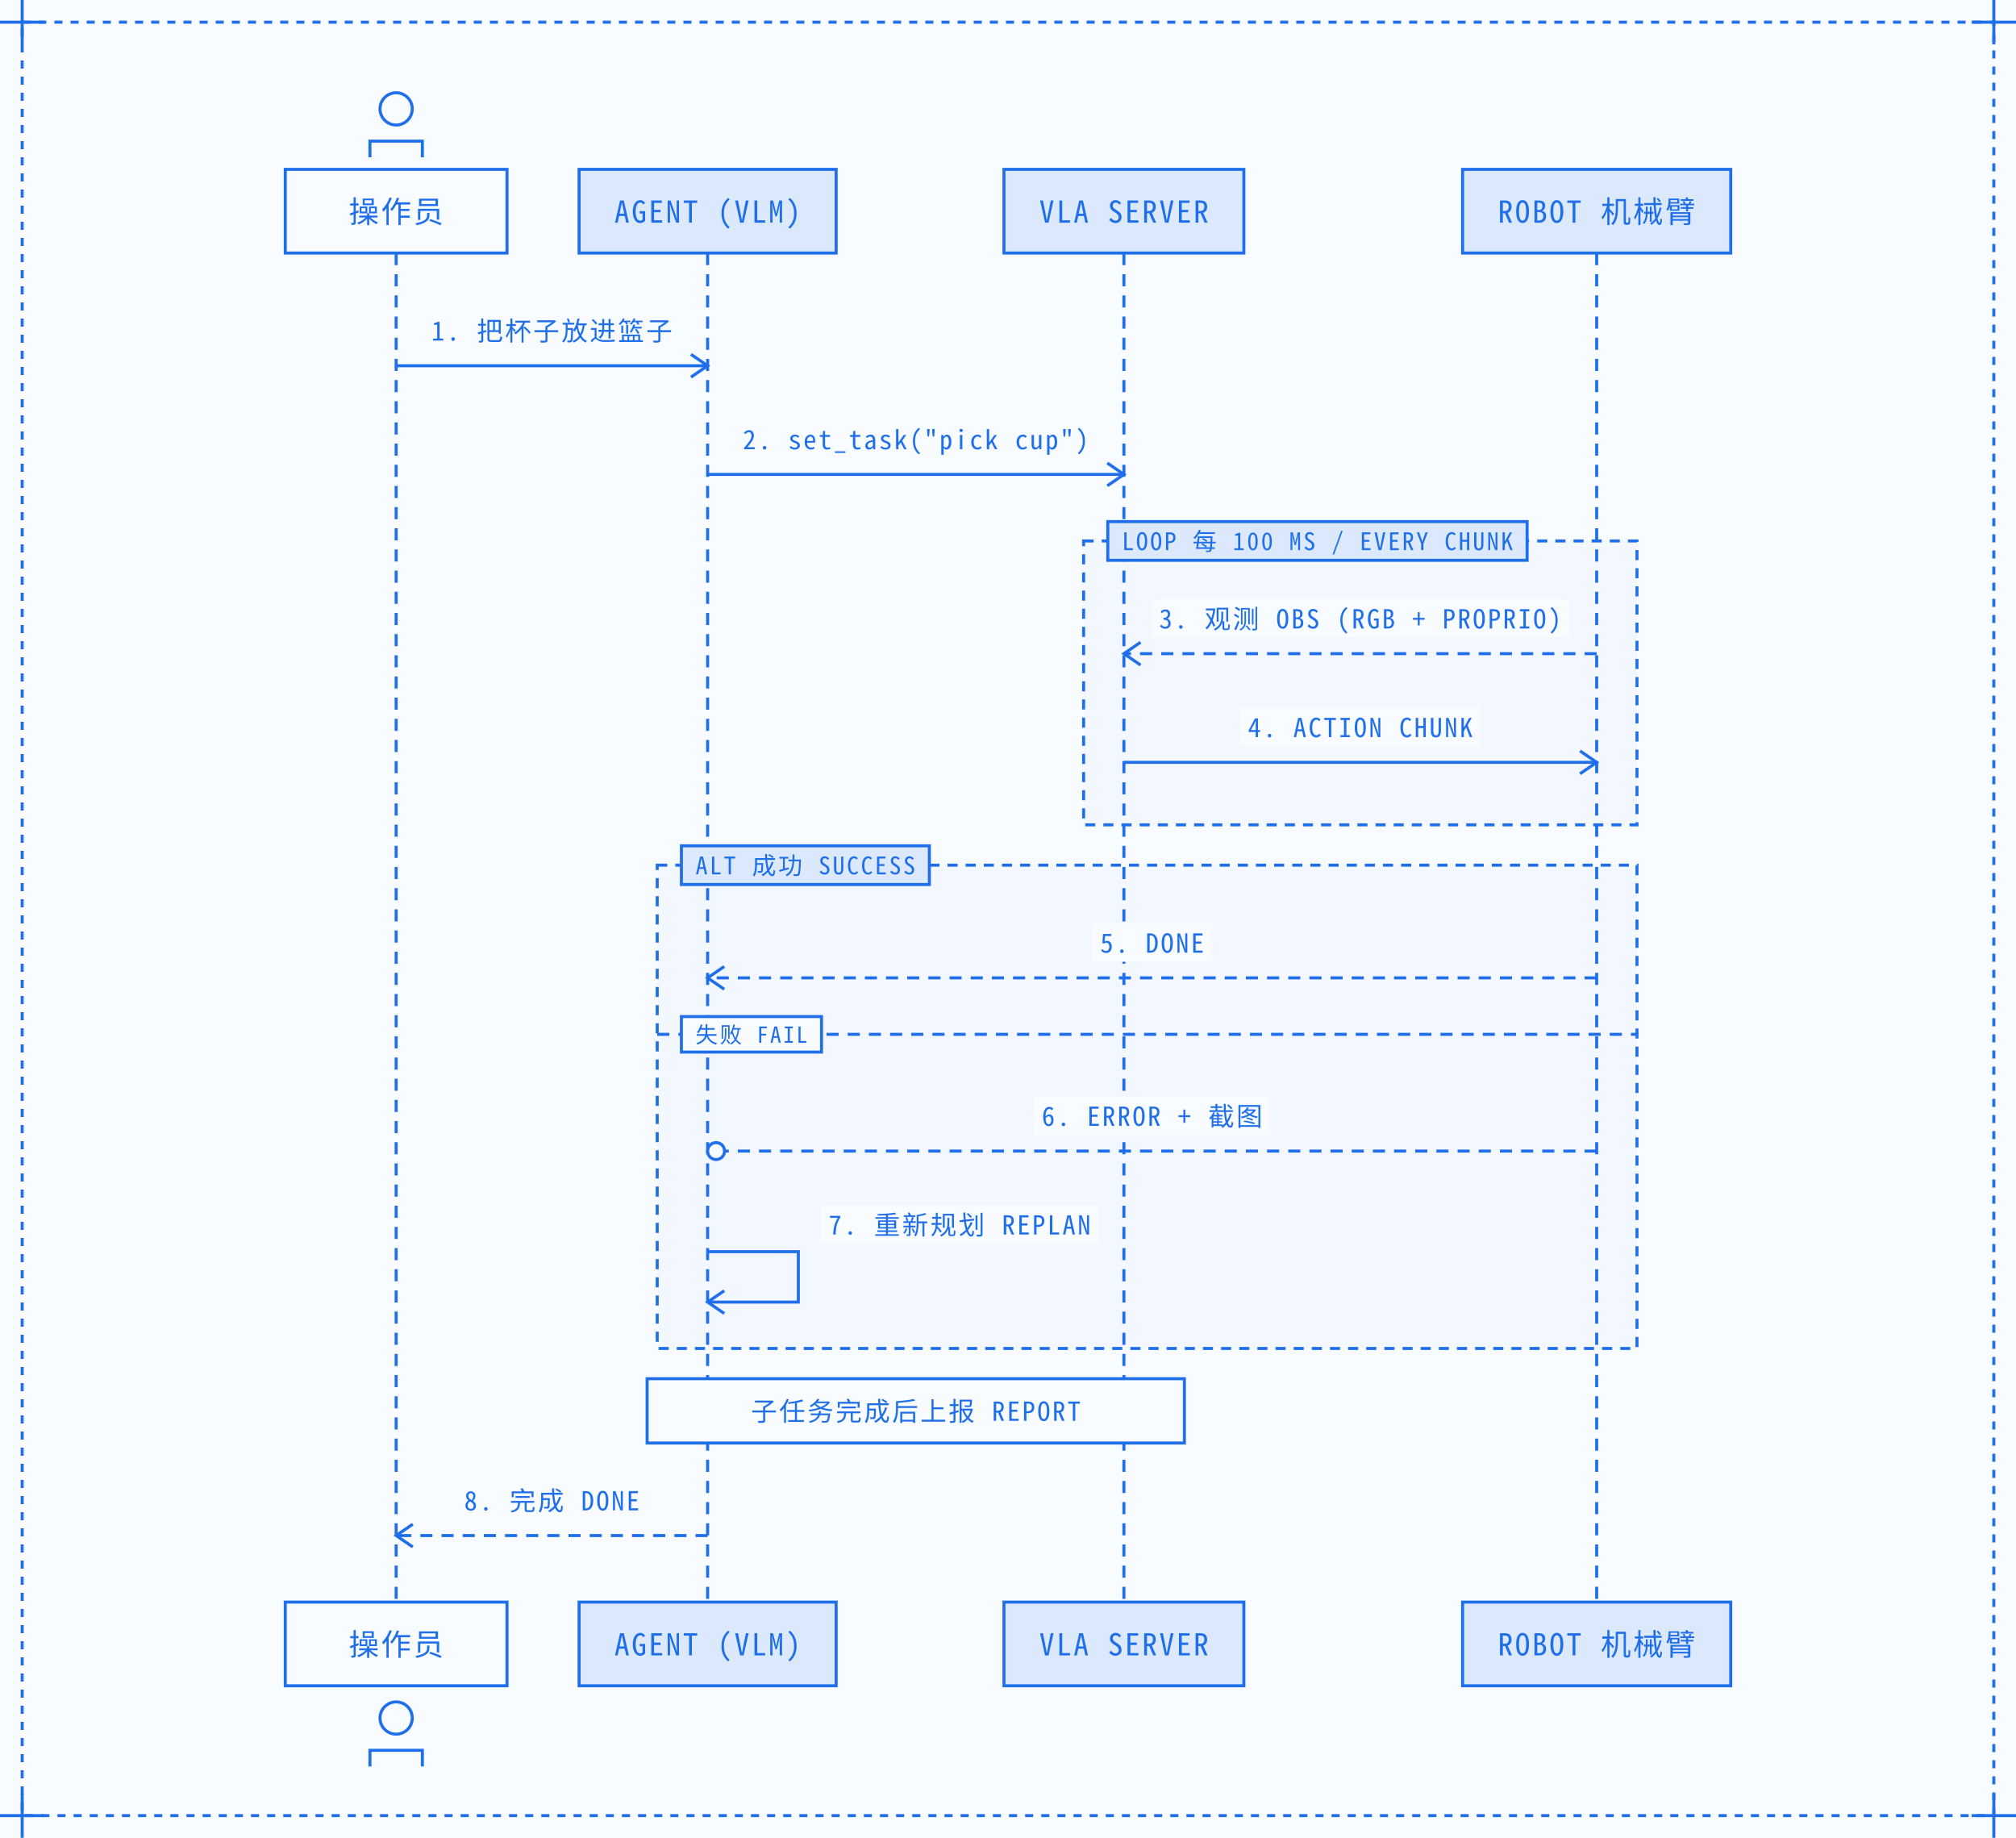
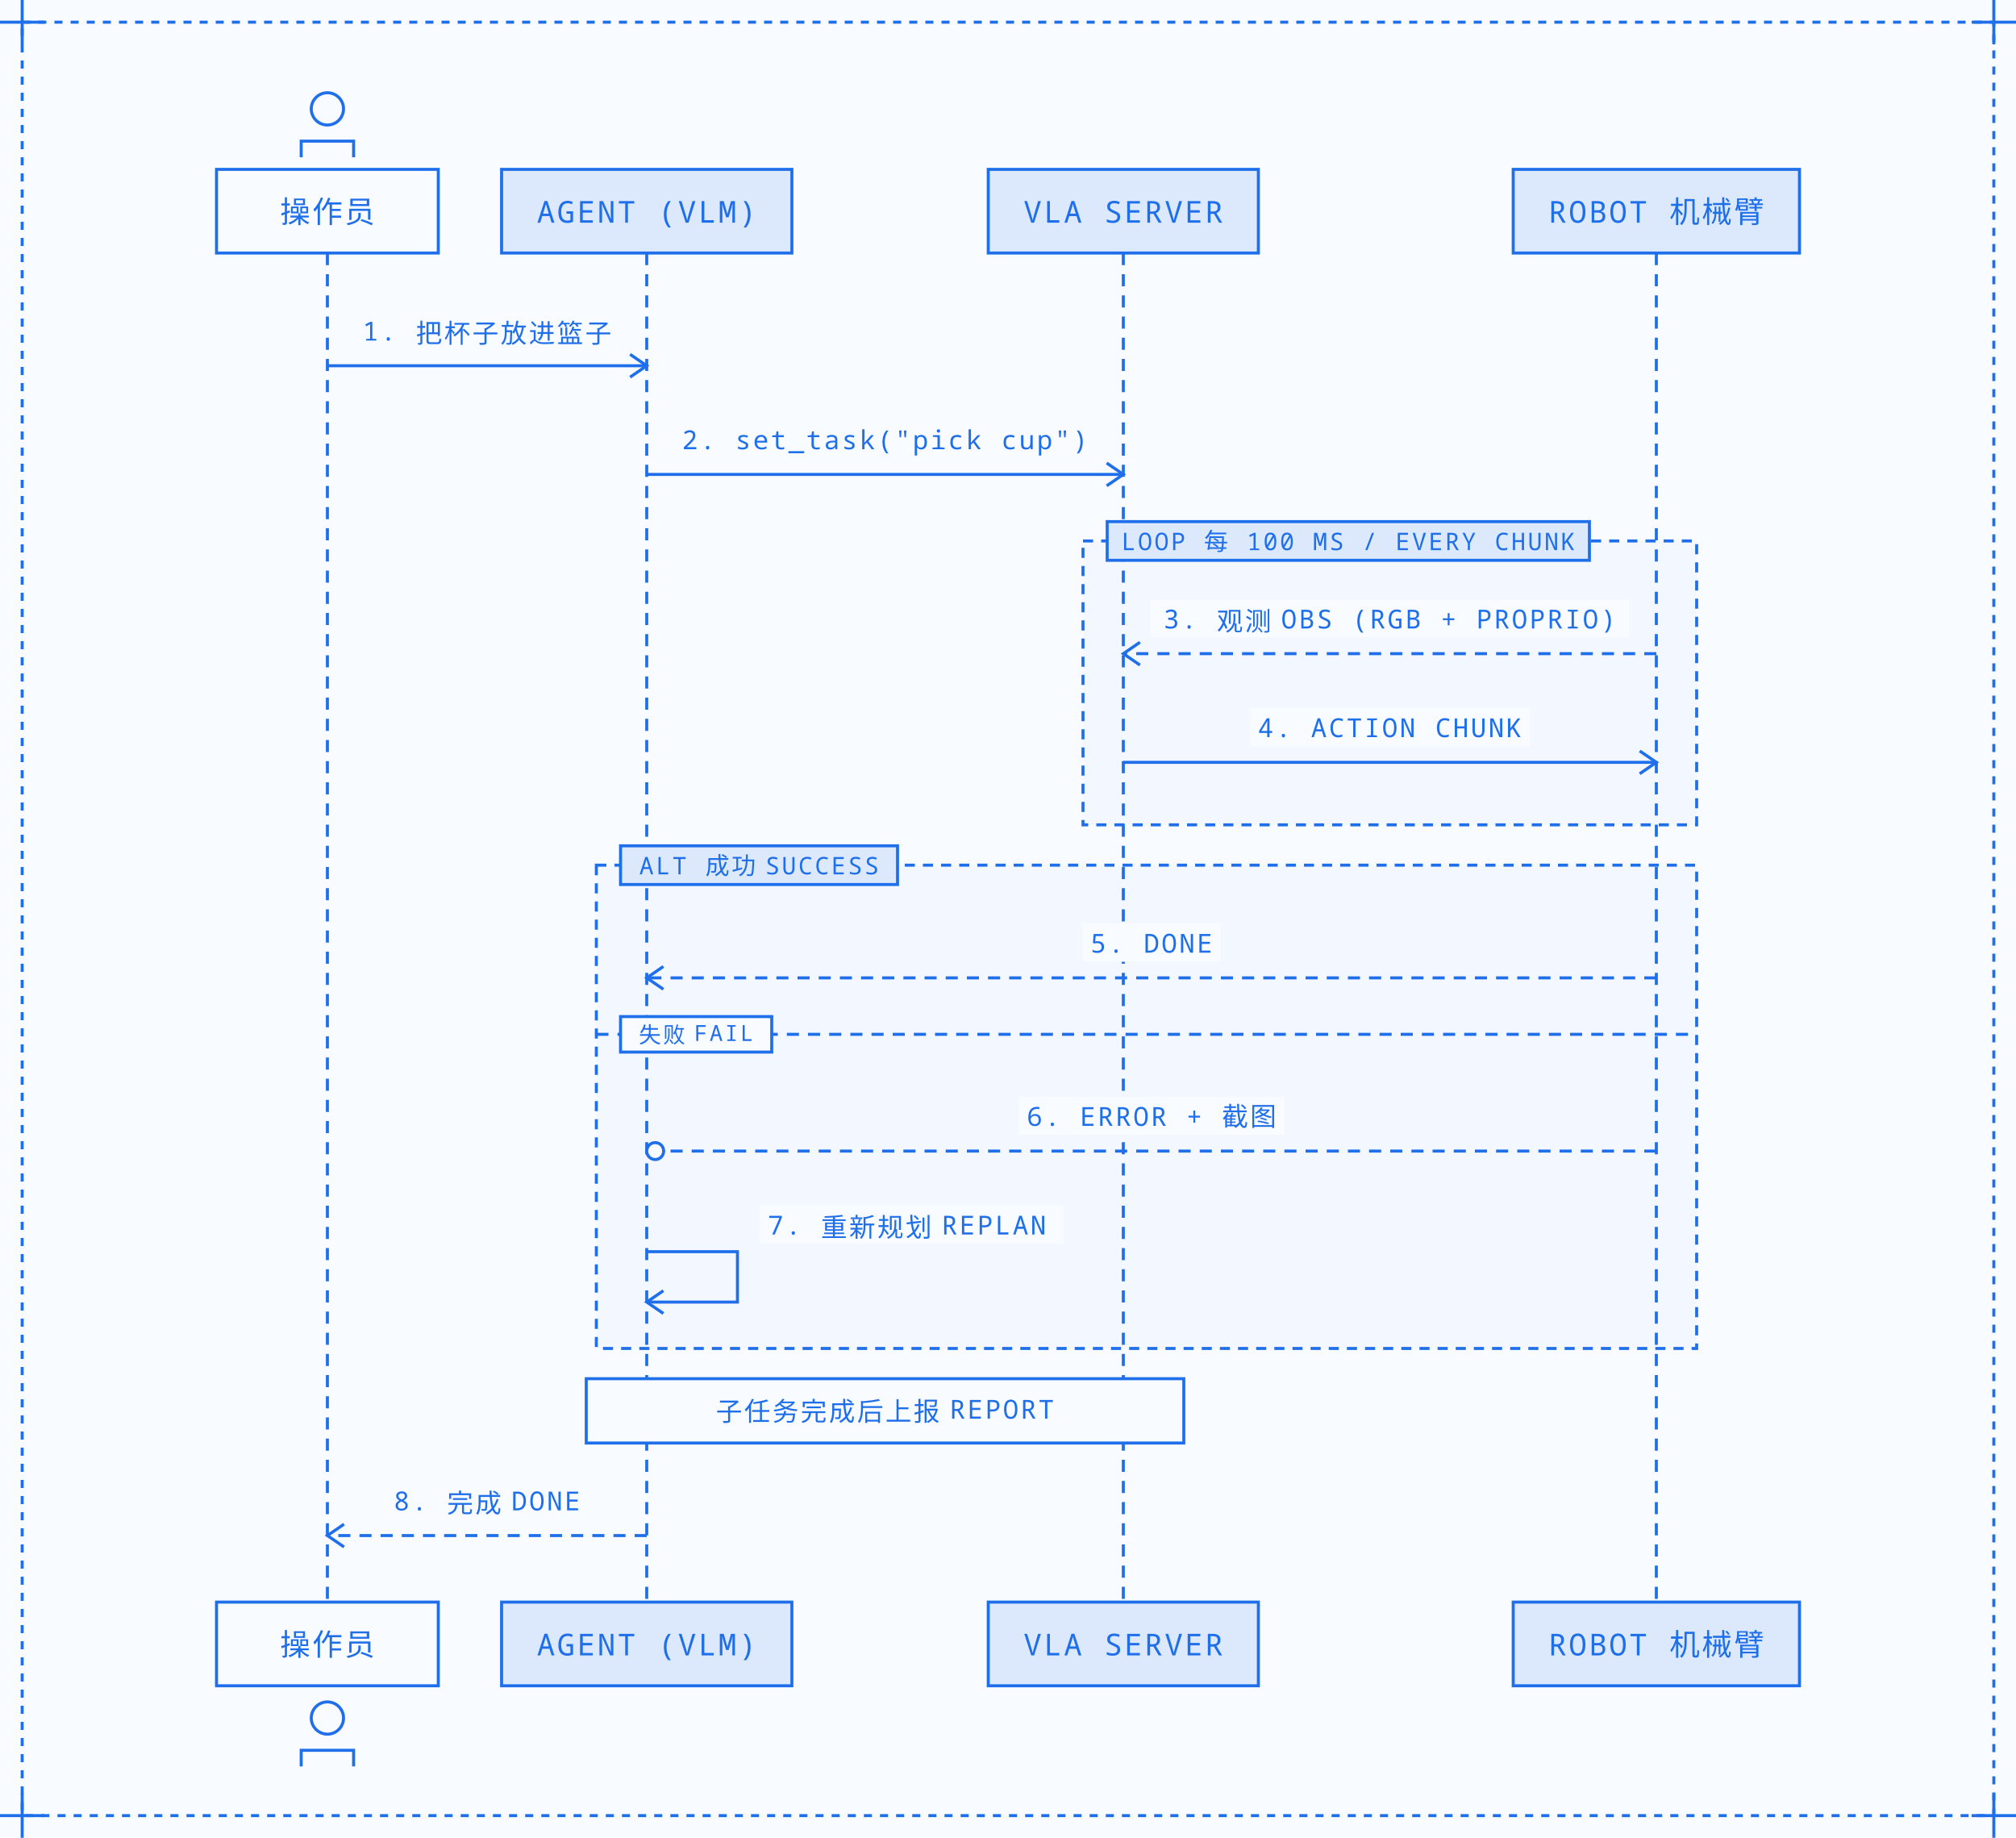
<svg xmlns="http://www.w3.org/2000/svg" width="2000" height="1823" viewBox="0 0 2000 1823">
  <defs>
    <pattern id="hatch-f5" width="16" height="16" patternUnits="userSpaceOnUse" patternTransform="rotate(45)">
      <rect width="16" height="16" fill="#EEF4FE" />
      <line x1="0" y1="0" x2="0" y2="16" stroke="#1F6FEB" stroke-width="3" />
    </pattern>
    <pattern id="dots-f5" width="14" height="14" patternUnits="userSpaceOnUse">
      <rect width="14" height="14" fill="#EEF4FE" />
      <circle cx="7" cy="7" r="2.4" fill="#1F6FEB" />
    </pattern>
  </defs>
-   <style>svg{font-family:'Noto Sans Mono CJK SC'}</style>
+   <style>svg{font-family:'Noto Sans Mono'}</style>
  <rect x="0" y="0" width="2000" height="1823" fill="#F8FBFF" />
  <rect x="22" y="22" width="1956" height="1779" fill="none" stroke="#1F6FEB" stroke-width="3" stroke-dasharray="8 8" />
  <g stroke="#1F6FEB" stroke-width="3">
    <path d="M0,22h44M22,0v44" />
    <path d="M0,1801h44M22,1779v44" />
    <path d="M1956,22h44M1978,0v44" />
    <path d="M1956,1801h44M1978,1779v44" />
  </g>
-   <rect x="1075.0" y="536.6" width="549.0" height="281.6" fill="#EEF4FE" fill-opacity="0.55" stroke="#1F6FEB" stroke-width="3" stroke-dasharray="10 8" />
-   <rect x="652.0" y="858.2" width="972.0" height="479.4" fill="#EEF4FE" fill-opacity="0.55" stroke="#1F6FEB" stroke-width="3" stroke-dasharray="10 8" />
-   <path d="M1584.0,251.0 L1584.0,1589.2" fill="none" stroke="#1F6FEB" stroke-width="3" stroke-dasharray="12 9" stroke-linejoin="miter" />
-   <path d="M1115.0,251.0 L1115.0,1589.2" fill="none" stroke="#1F6FEB" stroke-width="3" stroke-dasharray="12 9" stroke-linejoin="miter" />
-   <path d="M702.0,251.0 L702.0,1589.2" fill="none" stroke="#1F6FEB" stroke-width="3" stroke-dasharray="12 9" stroke-linejoin="miter" />
-   <path d="M393.0,251.0 L393.0,1589.2" fill="none" stroke="#1F6FEB" stroke-width="3" stroke-dasharray="12 9" stroke-linejoin="miter" />
-   <path d="M283.0,168.0 h220.0 v83.0 h-220.0 Z" fill="#F8FBFF" stroke="#1F6FEB" stroke-width="3" />
-   <text x="393.0" y="220.9" text-anchor="middle" font-size="30" letter-spacing="2" font-weight="normal" fill="#1F6FEB">操作员</text>
-   <circle cx="393.0" cy="108.0" r="16.0" fill="#F8FBFF" stroke="#1F6FEB" stroke-width="3" />
-   <path d="M367.0,156.0 L367.0,140.0 L419.0,140.0 L419.0,156.0" fill="none" stroke="#1F6FEB" stroke-width="3" stroke-linejoin="miter" />
-   <path d="M574.5,168.0 h255.0 v83.0 h-255.0 Z" fill="#DCE9FD" stroke="#1F6FEB" stroke-width="3" />
-   <text x="702.0" y="220.9" text-anchor="middle" font-size="30" letter-spacing="2" font-weight="normal" fill="#1F6FEB">AGENT (VLM)</text>
-   <path d="M996.0,168.0 h238.0 v83.0 h-238.0 Z" fill="#DCE9FD" stroke="#1F6FEB" stroke-width="3" />
-   <text x="1115.0" y="220.9" text-anchor="middle" font-size="30" letter-spacing="2" font-weight="normal" fill="#1F6FEB">VLA SERVER</text>
-   <path d="M1451.0,168.0 h266.0 v83.0 h-266.0 Z" fill="#DCE9FD" stroke="#1F6FEB" stroke-width="3" />
-   <text x="1584.0" y="220.9" text-anchor="middle" font-size="30" letter-spacing="2" font-weight="normal" fill="#1F6FEB">ROBOT 机械臂</text>
-   <rect x="420.0" y="309.0" width="255.0" height="37.8" fill="#F8FBFF" />
-   <text x="547.5" y="337.8" text-anchor="middle" font-size="26" letter-spacing="2" font-weight="normal" fill="#1F6FEB">1. 把杯子放进篮子</text>
-   <path d="M393.0,362.8 L702.0,362.8" fill="none" stroke="#1F6FEB" stroke-width="3" stroke-linejoin="miter" />
-   <path d="M685.5,374.1 L702.0,362.8 L685.5,351.5" fill="none" stroke="#1F6FEB" stroke-width="3" stroke-linejoin="miter" />
-   <rect x="729.0" y="416.8" width="359.0" height="37.8" fill="#F8FBFF" />
-   <text x="908.5" y="445.6" text-anchor="middle" font-size="26" letter-spacing="2" font-weight="normal" fill="#1F6FEB">2. set_task("pick cup")</text>
-   <path d="M702.0,470.6 L1115.0,470.6" fill="none" stroke="#1F6FEB" stroke-width="3" stroke-linejoin="miter" />
-   <path d="M1098.5,481.9 L1115.0,470.6 L1098.5,459.3" fill="none" stroke="#1F6FEB" stroke-width="3" stroke-linejoin="miter" />
-   <rect x="1142.0" y="594.6" width="415.0" height="37.8" fill="#F8FBFF" />
-   <text x="1349.5" y="623.4" text-anchor="middle" font-size="26" letter-spacing="2" font-weight="normal" fill="#1F6FEB">3. 观测 OBS (RGB + PROPRIO)</text>
-   <path d="M1584.0,648.4 L1115.0,648.4" fill="none" stroke="#1F6FEB" stroke-width="3" stroke-dasharray="12 9" stroke-linejoin="miter" />
-   <path d="M1131.5,637.1 L1115.0,648.4 L1131.5,659.7" fill="none" stroke="#1F6FEB" stroke-width="3" stroke-linejoin="miter" />
-   <rect x="1230.0" y="702.4" width="239.0" height="37.8" fill="#F8FBFF" />
-   <text x="1349.5" y="731.2" text-anchor="middle" font-size="26" letter-spacing="2" font-weight="normal" fill="#1F6FEB">4. ACTION CHUNK</text>
-   <path d="M1115.0,756.2 L1584.0,756.2" fill="none" stroke="#1F6FEB" stroke-width="3" stroke-linejoin="miter" />
-   <path d="M1567.5,767.5 L1584.0,756.2 L1567.5,744.9" fill="none" stroke="#1F6FEB" stroke-width="3" stroke-linejoin="miter" />
-   <rect x="1099.0" y="517.4" width="416.0" height="38.4" fill="#DCE9FD" stroke="#1F6FEB" stroke-width="3" />
-   <text x="1307.0" y="545.7" text-anchor="middle" font-size="24" letter-spacing="2" font-weight="normal" fill="#1F6FEB">LOOP 每 100 MS / EVERY CHUNK</text>
-   <rect x="1083.5" y="916.2" width="119.0" height="37.8" fill="#F8FBFF" />
-   <text x="1143.0" y="945.0" text-anchor="middle" font-size="26" letter-spacing="2" font-weight="normal" fill="#1F6FEB">5. DONE</text>
-   <path d="M1584.0,970.0 L702.0,970.0" fill="none" stroke="#1F6FEB" stroke-width="3" stroke-dasharray="12 9" stroke-linejoin="miter" />
-   <path d="M718.5,958.7 L702.0,970.0 L718.5,981.3" fill="none" stroke="#1F6FEB" stroke-width="3" stroke-linejoin="miter" />
-   <rect x="1025.5" y="1088.0" width="235.0" height="37.8" fill="#F8FBFF" />
-   <text x="1143.0" y="1116.8" text-anchor="middle" font-size="26" letter-spacing="2" font-weight="normal" fill="#1F6FEB">6. ERROR + 截图</text>
-   <path d="M1584.0,1141.8 L702.0,1141.8" fill="none" stroke="#1F6FEB" stroke-width="3" stroke-dasharray="12 9" stroke-linejoin="miter" />
-   <circle cx="710.4" cy="1141.8" r="8.4" fill="#F8FBFF" stroke="#1F6FEB" stroke-width="3" />
-   <rect x="814.0" y="1195.8" width="276.0" height="37.8" fill="#F8FBFF" />
-   <text x="822.0" y="1224.6" text-anchor="start" font-size="26" letter-spacing="2" font-weight="normal" fill="#1F6FEB">7. 重新规划 REPLAN</text>
-   <path d="M702.0,1241.6 L792.0,1241.6 L792.0,1291.6 L702.0,1291.6" fill="none" stroke="#1F6FEB" stroke-width="3" stroke-linejoin="miter" />
-   <path d="M718.5,1280.3 L702.0,1291.6 L718.5,1302.9" fill="none" stroke="#1F6FEB" stroke-width="3" stroke-linejoin="miter" />
-   <rect x="676.0" y="839.0" width="246.0" height="38.4" fill="#DCE9FD" stroke="#1F6FEB" stroke-width="3" />
-   <text x="799.0" y="867.3" text-anchor="middle" font-size="24" letter-spacing="2" font-weight="normal" fill="#1F6FEB">ALT 成功 SUCCESS</text>
-   <path d="M652.0,1026.0 L1624.0,1026.0" fill="none" stroke="#1F6FEB" stroke-width="3" stroke-dasharray="12 9" stroke-linejoin="miter" />
-   <rect x="676.0" y="1008.4" width="139.0" height="35.2" fill="#F8FBFF" stroke="#1F6FEB" stroke-width="3" />
-   <text x="745.5" y="1034.4" text-anchor="middle" font-size="22" letter-spacing="2" font-weight="normal" fill="#1F6FEB">失败 FAIL</text>
-   <path d="M642.0,1367.6 h533.0 v63.8 h-533.0 Z" fill="#F8FBFF" stroke="#1F6FEB" stroke-width="3" />
-   <text x="908.5" y="1409.4" text-anchor="middle" font-size="26" letter-spacing="2" font-weight="normal" fill="#1F6FEB">子任务完成后上报 REPORT</text>
-   <rect x="452.5" y="1469.4" width="190.0" height="37.8" fill="#F8FBFF" />
-   <text x="547.5" y="1498.2" text-anchor="middle" font-size="26" letter-spacing="2" font-weight="normal" fill="#1F6FEB">8. 完成 DONE</text>
-   <path d="M702.0,1523.2 L393.0,1523.2" fill="none" stroke="#1F6FEB" stroke-width="3" stroke-dasharray="12 9" stroke-linejoin="miter" />
-   <path d="M409.5,1511.9 L393.0,1523.2 L409.5,1534.5" fill="none" stroke="#1F6FEB" stroke-width="3" stroke-linejoin="miter" />
-   <path d="M283.0,1589.2 h220.0 v83.0 h-220.0 Z" fill="#F8FBFF" stroke="#1F6FEB" stroke-width="3" />
-   <text x="393.0" y="1642.1" text-anchor="middle" font-size="30" letter-spacing="2" font-weight="normal" fill="#1F6FEB">操作员</text>
-   <circle cx="393.0" cy="1704.2" r="16.0" fill="#F8FBFF" stroke="#1F6FEB" stroke-width="3" />
-   <path d="M367.0,1752.2 L367.0,1736.2 L419.0,1736.2 L419.0,1752.2" fill="none" stroke="#1F6FEB" stroke-width="3" stroke-linejoin="miter" />
-   <path d="M574.5,1589.2 h255.0 v83.0 h-255.0 Z" fill="#DCE9FD" stroke="#1F6FEB" stroke-width="3" />
-   <text x="702.0" y="1642.1" text-anchor="middle" font-size="30" letter-spacing="2" font-weight="normal" fill="#1F6FEB">AGENT (VLM)</text>
-   <path d="M996.0,1589.2 h238.0 v83.0 h-238.0 Z" fill="#DCE9FD" stroke="#1F6FEB" stroke-width="3" />
-   <text x="1115.0" y="1642.1" text-anchor="middle" font-size="30" letter-spacing="2" font-weight="normal" fill="#1F6FEB">VLA SERVER</text>
-   <path d="M1451.0,1589.2 h266.0 v83.0 h-266.0 Z" fill="#DCE9FD" stroke="#1F6FEB" stroke-width="3" />
-   <text x="1584.0" y="1642.1" text-anchor="middle" font-size="30" letter-spacing="2" font-weight="normal" fill="#1F6FEB">ROBOT 机械臂</text>
+   <rect x="1074.4" y="536.6" width="608.8" height="281.6" fill="#EEF4FE" fill-opacity="0.55" stroke="#1F6FEB" stroke-width="3" stroke-dasharray="10 8" />
+   <rect x="591.6" y="858.2" width="1091.6" height="479.4" fill="#EEF4FE" fill-opacity="0.55" stroke="#1F6FEB" stroke-width="3" stroke-dasharray="10 8" />
+   <path d="M1643.2,251.0 L1643.2,1589.2" fill="none" stroke="#1F6FEB" stroke-width="3" stroke-dasharray="12 9" stroke-linejoin="miter" />
+   <path d="M1114.4,251.0 L1114.4,1589.2" fill="none" stroke="#1F6FEB" stroke-width="3" stroke-dasharray="12 9" stroke-linejoin="miter" />
+   <path d="M641.6,251.0 L641.6,1589.2" fill="none" stroke="#1F6FEB" stroke-width="3" stroke-dasharray="12 9" stroke-linejoin="miter" />
+   <path d="M324.8,251.0 L324.8,1589.2" fill="none" stroke="#1F6FEB" stroke-width="3" stroke-dasharray="12 9" stroke-linejoin="miter" />
+   <path d="M214.8,168.0 h220.0 v83.0 h-220.0 Z" fill="#F8FBFF" stroke="#1F6FEB" stroke-width="3" />
+   <text x="324.8" y="220.9" text-anchor="middle" font-size="30" letter-spacing="2" font-weight="normal" fill="#1F6FEB">操作员</text>
+   <circle cx="324.8" cy="108.0" r="16.0" fill="#F8FBFF" stroke="#1F6FEB" stroke-width="3" />
+   <path d="M298.8,156.0 L298.8,140.0 L350.8,140.0 L350.8,156.0" fill="none" stroke="#1F6FEB" stroke-width="3" stroke-linejoin="miter" />
+   <path d="M497.6,168.0 h288.0 v83.0 h-288.0 Z" fill="#DCE9FD" stroke="#1F6FEB" stroke-width="3" />
+   <text x="641.6" y="220.9" text-anchor="middle" font-size="30" letter-spacing="2" font-weight="normal" fill="#1F6FEB">AGENT (VLM)</text>
+   <path d="M980.4,168.0 h268.0 v83.0 h-268.0 Z" fill="#DCE9FD" stroke="#1F6FEB" stroke-width="3" />
+   <text x="1114.4" y="220.9" text-anchor="middle" font-size="30" letter-spacing="2" font-weight="normal" fill="#1F6FEB">VLA SERVER</text>
+   <path d="M1501.2,168.0 h284.0 v83.0 h-284.0 Z" fill="#DCE9FD" stroke="#1F6FEB" stroke-width="3" />
+   <text x="1643.2" y="220.9" text-anchor="middle" font-size="30" letter-spacing="2" font-weight="normal" fill="#1F6FEB">ROBOT 机械臂</text>
+   <rect x="351.8" y="309.0" width="262.8" height="37.8" fill="#F8FBFF" />
+   <text x="483.2" y="337.8" text-anchor="middle" font-size="26" letter-spacing="2" font-weight="normal" fill="#1F6FEB">1. 把杯子放进篮子</text>
+   <path d="M324.8,362.8 L641.6,362.8" fill="none" stroke="#1F6FEB" stroke-width="3" stroke-linejoin="miter" />
+   <path d="M625.1,374.1 L641.6,362.8 L625.1,351.5" fill="none" stroke="#1F6FEB" stroke-width="3" stroke-linejoin="miter" />
+   <rect x="668.6" y="416.8" width="418.8" height="37.8" fill="#F8FBFF" />
+   <text x="878.0" y="445.6" text-anchor="middle" font-size="26" letter-spacing="2" font-weight="normal" fill="#1F6FEB">2. set_task("pick cup")</text>
+   <path d="M641.6,470.6 L1114.4,470.6" fill="none" stroke="#1F6FEB" stroke-width="3" stroke-linejoin="miter" />
+   <path d="M1097.9,481.9 L1114.4,470.6 L1097.9,459.3" fill="none" stroke="#1F6FEB" stroke-width="3" stroke-linejoin="miter" />
+   <rect x="1141.4" y="594.6" width="474.8" height="37.8" fill="#F8FBFF" />
+   <text x="1378.8" y="623.4" text-anchor="middle" font-size="26" letter-spacing="2" font-weight="normal" fill="#1F6FEB">3. 观测 OBS (RGB + PROPRIO)</text>
+   <path d="M1643.2,648.4 L1114.4,648.4" fill="none" stroke="#1F6FEB" stroke-width="3" stroke-dasharray="12 9" stroke-linejoin="miter" />
+   <path d="M1130.9,637.1 L1114.4,648.4 L1130.9,659.7" fill="none" stroke="#1F6FEB" stroke-width="3" stroke-linejoin="miter" />
+   <rect x="1239.8" y="702.4" width="278.0" height="37.8" fill="#F8FBFF" />
+   <text x="1378.8" y="731.2" text-anchor="middle" font-size="26" letter-spacing="2" font-weight="normal" fill="#1F6FEB">4. ACTION CHUNK</text>
+   <path d="M1114.4,756.2 L1643.2,756.2" fill="none" stroke="#1F6FEB" stroke-width="3" stroke-linejoin="miter" />
+   <path d="M1626.7,767.5 L1643.2,756.2 L1626.7,744.9" fill="none" stroke="#1F6FEB" stroke-width="3" stroke-linejoin="miter" />
+   <rect x="1098.4" y="517.4" width="478.4" height="38.4" fill="#DCE9FD" stroke="#1F6FEB" stroke-width="3" />
+   <text x="1337.6" y="545.7" text-anchor="middle" font-size="24" letter-spacing="2" font-weight="normal" fill="#1F6FEB">LOOP 每 100 MS / EVERY CHUNK</text>
+   <rect x="1073.8" y="916.2" width="137.2" height="37.8" fill="#F8FBFF" />
+   <text x="1142.4" y="945.0" text-anchor="middle" font-size="26" letter-spacing="2" font-weight="normal" fill="#1F6FEB">5. DONE</text>
+   <path d="M1643.2,970.0 L641.6,970.0" fill="none" stroke="#1F6FEB" stroke-width="3" stroke-dasharray="12 9" stroke-linejoin="miter" />
+   <path d="M658.1,958.7 L641.6,970.0 L658.1,981.3" fill="none" stroke="#1F6FEB" stroke-width="3" stroke-linejoin="miter" />
+   <rect x="1010.6" y="1088.0" width="263.6" height="37.8" fill="#F8FBFF" />
+   <text x="1142.4" y="1116.8" text-anchor="middle" font-size="26" letter-spacing="2" font-weight="normal" fill="#1F6FEB">6. ERROR + 截图</text>
+   <path d="M1643.2,1141.8 L641.6,1141.8" fill="none" stroke="#1F6FEB" stroke-width="3" stroke-dasharray="12 9" stroke-linejoin="miter" />
+   <circle cx="650.0" cy="1141.8" r="8.4" fill="#F8FBFF" stroke="#1F6FEB" stroke-width="3" />
+   <rect x="753.6" y="1195.8" width="302.0" height="37.8" fill="#F8FBFF" />
+   <text x="761.6" y="1224.6" text-anchor="start" font-size="26" letter-spacing="2" font-weight="normal" fill="#1F6FEB">7. 重新规划 REPLAN</text>
+   <path d="M641.6,1241.6 L731.6,1241.6 L731.6,1291.6 L641.6,1291.6" fill="none" stroke="#1F6FEB" stroke-width="3" stroke-linejoin="miter" />
+   <path d="M658.1,1280.3 L641.6,1291.6 L658.1,1302.9" fill="none" stroke="#1F6FEB" stroke-width="3" stroke-linejoin="miter" />
+   <rect x="615.6" y="839.0" width="274.8" height="38.4" fill="#DCE9FD" stroke="#1F6FEB" stroke-width="3" />
+   <text x="753.0" y="867.3" text-anchor="middle" font-size="24" letter-spacing="2" font-weight="normal" fill="#1F6FEB">ALT 成功 SUCCESS</text>
+   <path d="M591.6,1026.0 L1683.2,1026.0" fill="none" stroke="#1F6FEB" stroke-width="3" stroke-dasharray="12 9" stroke-linejoin="miter" />
+   <rect x="615.6" y="1008.4" width="150.0" height="35.2" fill="#F8FBFF" stroke="#1F6FEB" stroke-width="3" />
+   <text x="690.6" y="1034.4" text-anchor="middle" font-size="22" letter-spacing="2" font-weight="normal" fill="#1F6FEB">失败 FAIL</text>
+   <path d="M581.6,1367.6 h592.8 v63.8 h-592.8 Z" fill="#F8FBFF" stroke="#1F6FEB" stroke-width="3" />
+   <text x="878.0" y="1409.4" text-anchor="middle" font-size="26" letter-spacing="2" font-weight="normal" fill="#1F6FEB">子任务完成后上报 REPORT</text>
+   <rect x="377.8" y="1469.4" width="210.8" height="37.8" fill="#F8FBFF" />
+   <text x="483.2" y="1498.2" text-anchor="middle" font-size="26" letter-spacing="2" font-weight="normal" fill="#1F6FEB">8. 完成 DONE</text>
+   <path d="M641.6,1523.2 L324.8,1523.2" fill="none" stroke="#1F6FEB" stroke-width="3" stroke-dasharray="12 9" stroke-linejoin="miter" />
+   <path d="M341.3,1511.9 L324.8,1523.2 L341.3,1534.5" fill="none" stroke="#1F6FEB" stroke-width="3" stroke-linejoin="miter" />
+   <path d="M214.8,1589.2 h220.0 v83.0 h-220.0 Z" fill="#F8FBFF" stroke="#1F6FEB" stroke-width="3" />
+   <text x="324.8" y="1642.1" text-anchor="middle" font-size="30" letter-spacing="2" font-weight="normal" fill="#1F6FEB">操作员</text>
+   <circle cx="324.8" cy="1704.2" r="16.0" fill="#F8FBFF" stroke="#1F6FEB" stroke-width="3" />
+   <path d="M298.8,1752.2 L298.8,1736.2 L350.8,1736.2 L350.8,1752.2" fill="none" stroke="#1F6FEB" stroke-width="3" stroke-linejoin="miter" />
+   <path d="M497.6,1589.2 h288.0 v83.0 h-288.0 Z" fill="#DCE9FD" stroke="#1F6FEB" stroke-width="3" />
+   <text x="641.6" y="1642.1" text-anchor="middle" font-size="30" letter-spacing="2" font-weight="normal" fill="#1F6FEB">AGENT (VLM)</text>
+   <path d="M980.4,1589.2 h268.0 v83.0 h-268.0 Z" fill="#DCE9FD" stroke="#1F6FEB" stroke-width="3" />
+   <text x="1114.4" y="1642.1" text-anchor="middle" font-size="30" letter-spacing="2" font-weight="normal" fill="#1F6FEB">VLA SERVER</text>
+   <path d="M1501.2,1589.2 h284.0 v83.0 h-284.0 Z" fill="#DCE9FD" stroke="#1F6FEB" stroke-width="3" />
+   <text x="1643.2" y="1642.1" text-anchor="middle" font-size="30" letter-spacing="2" font-weight="normal" fill="#1F6FEB">ROBOT 机械臂</text>
</svg>
